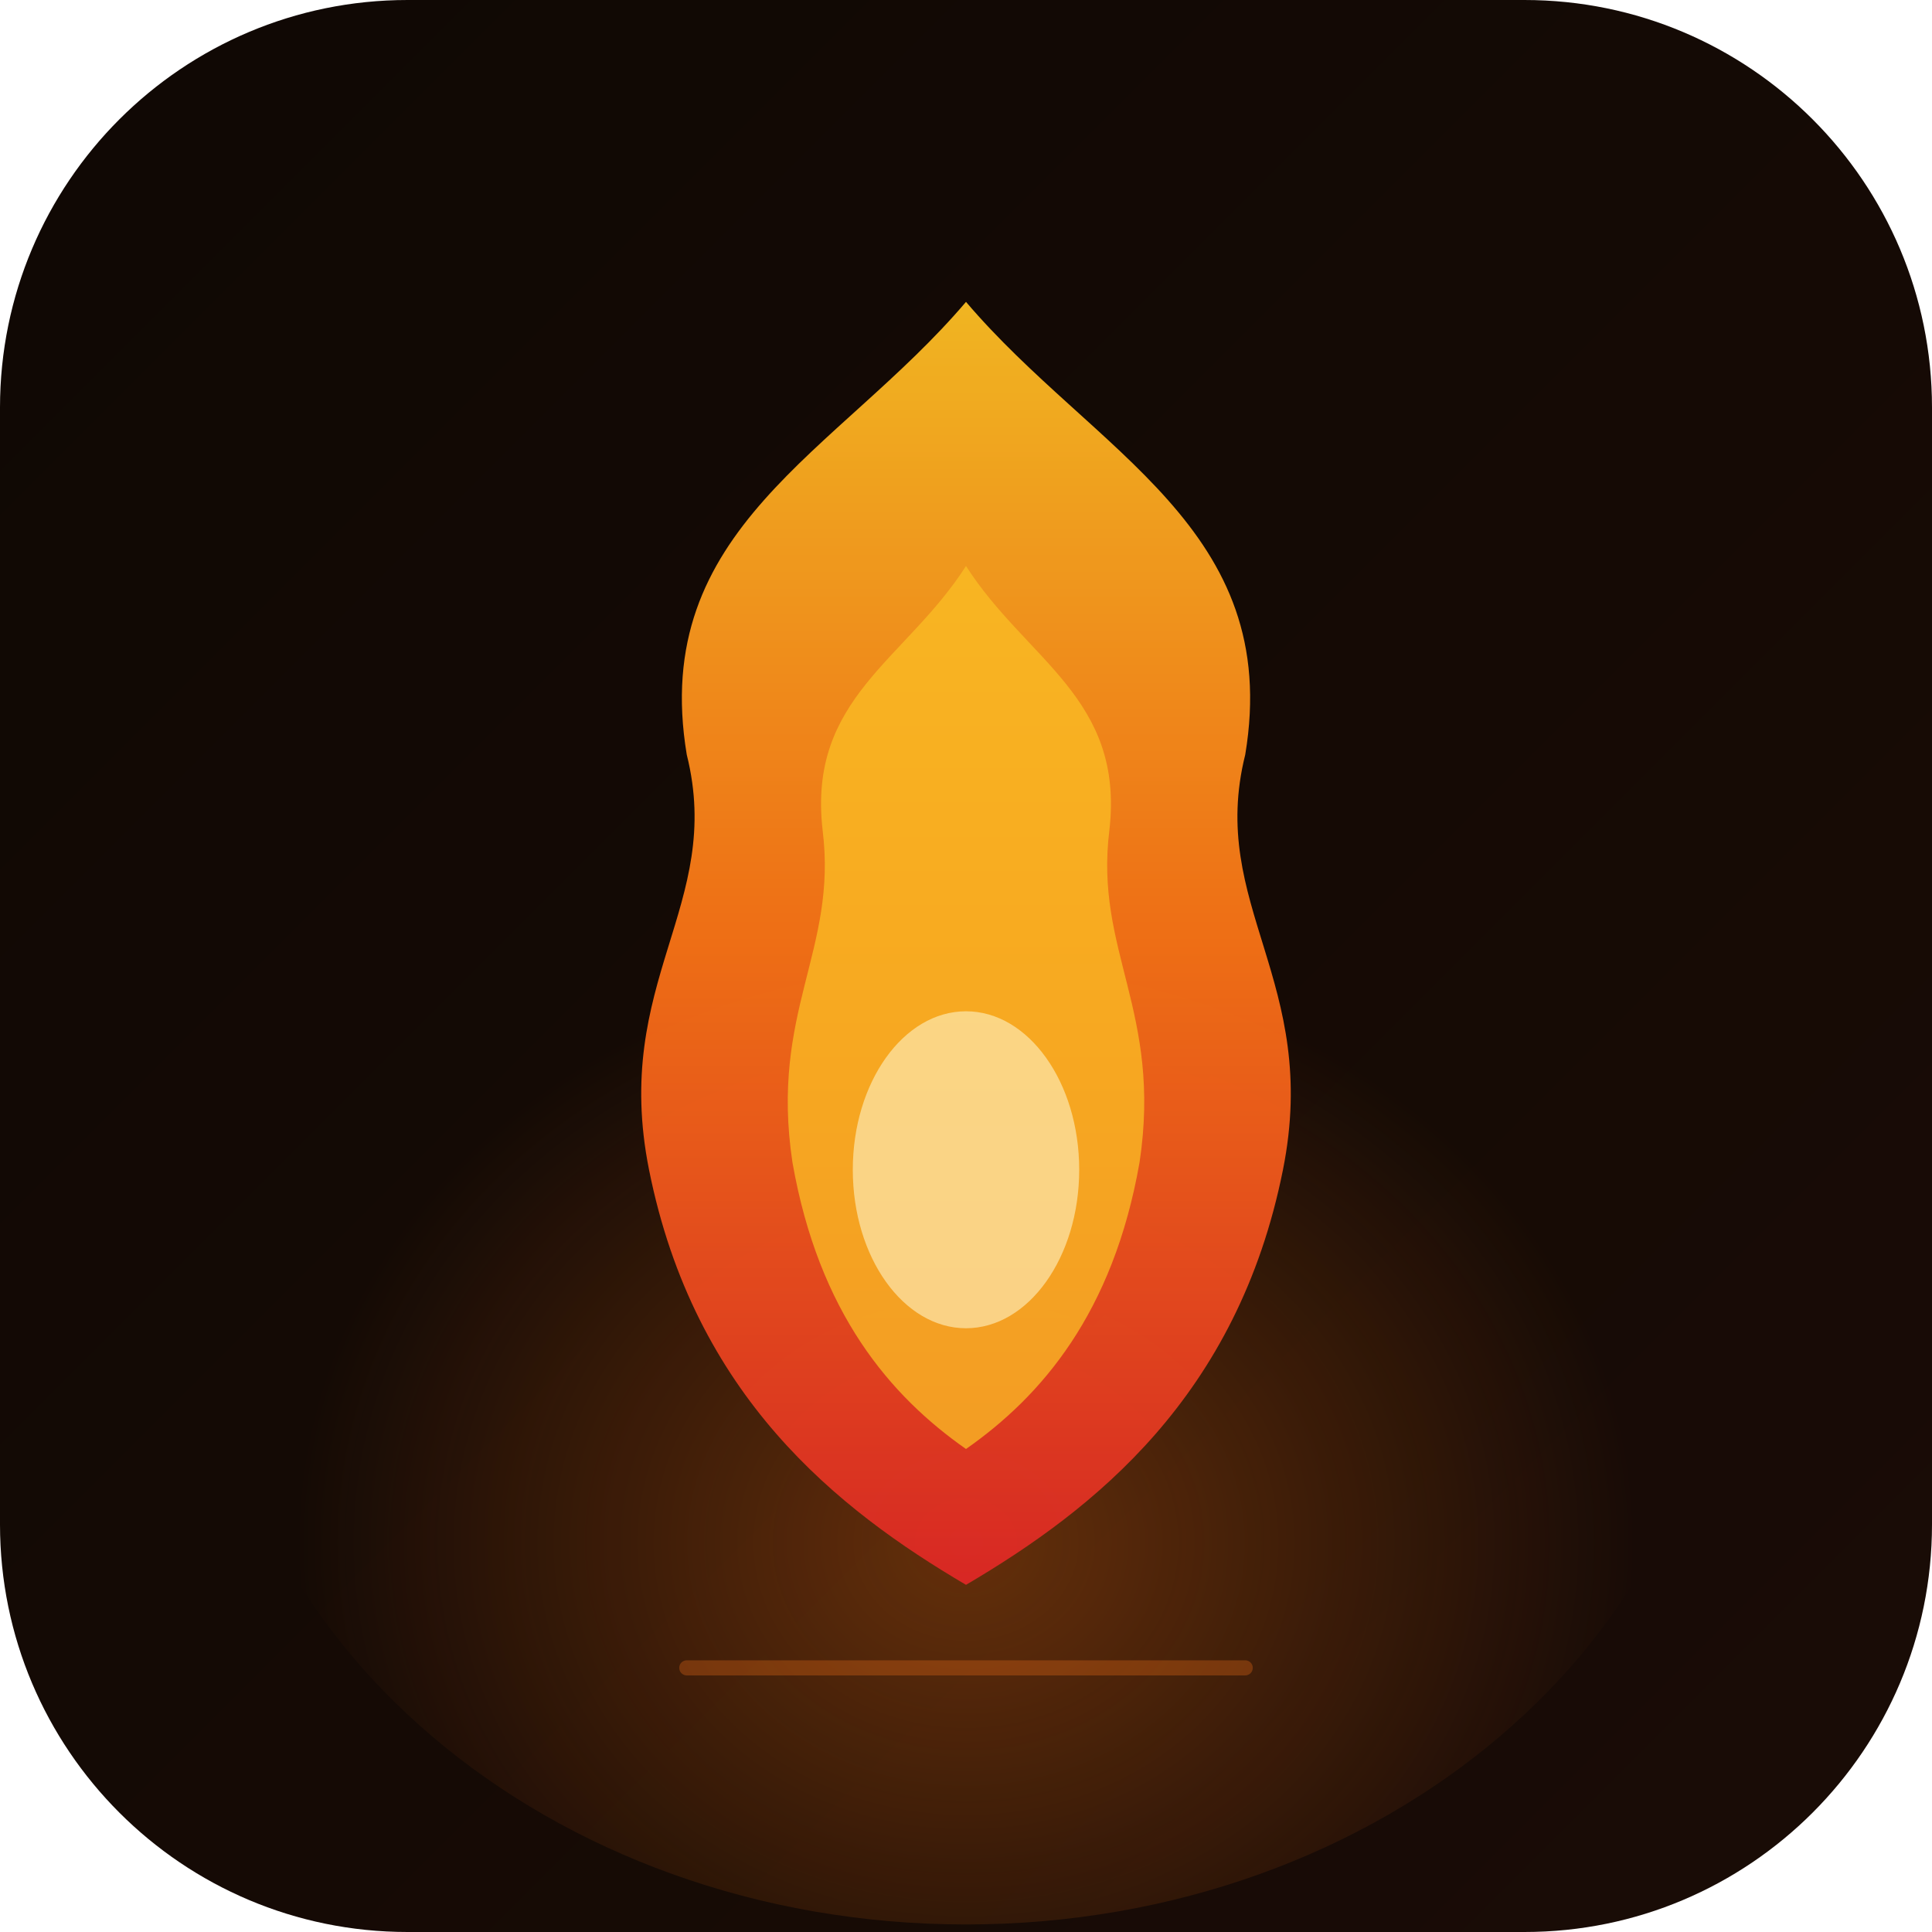
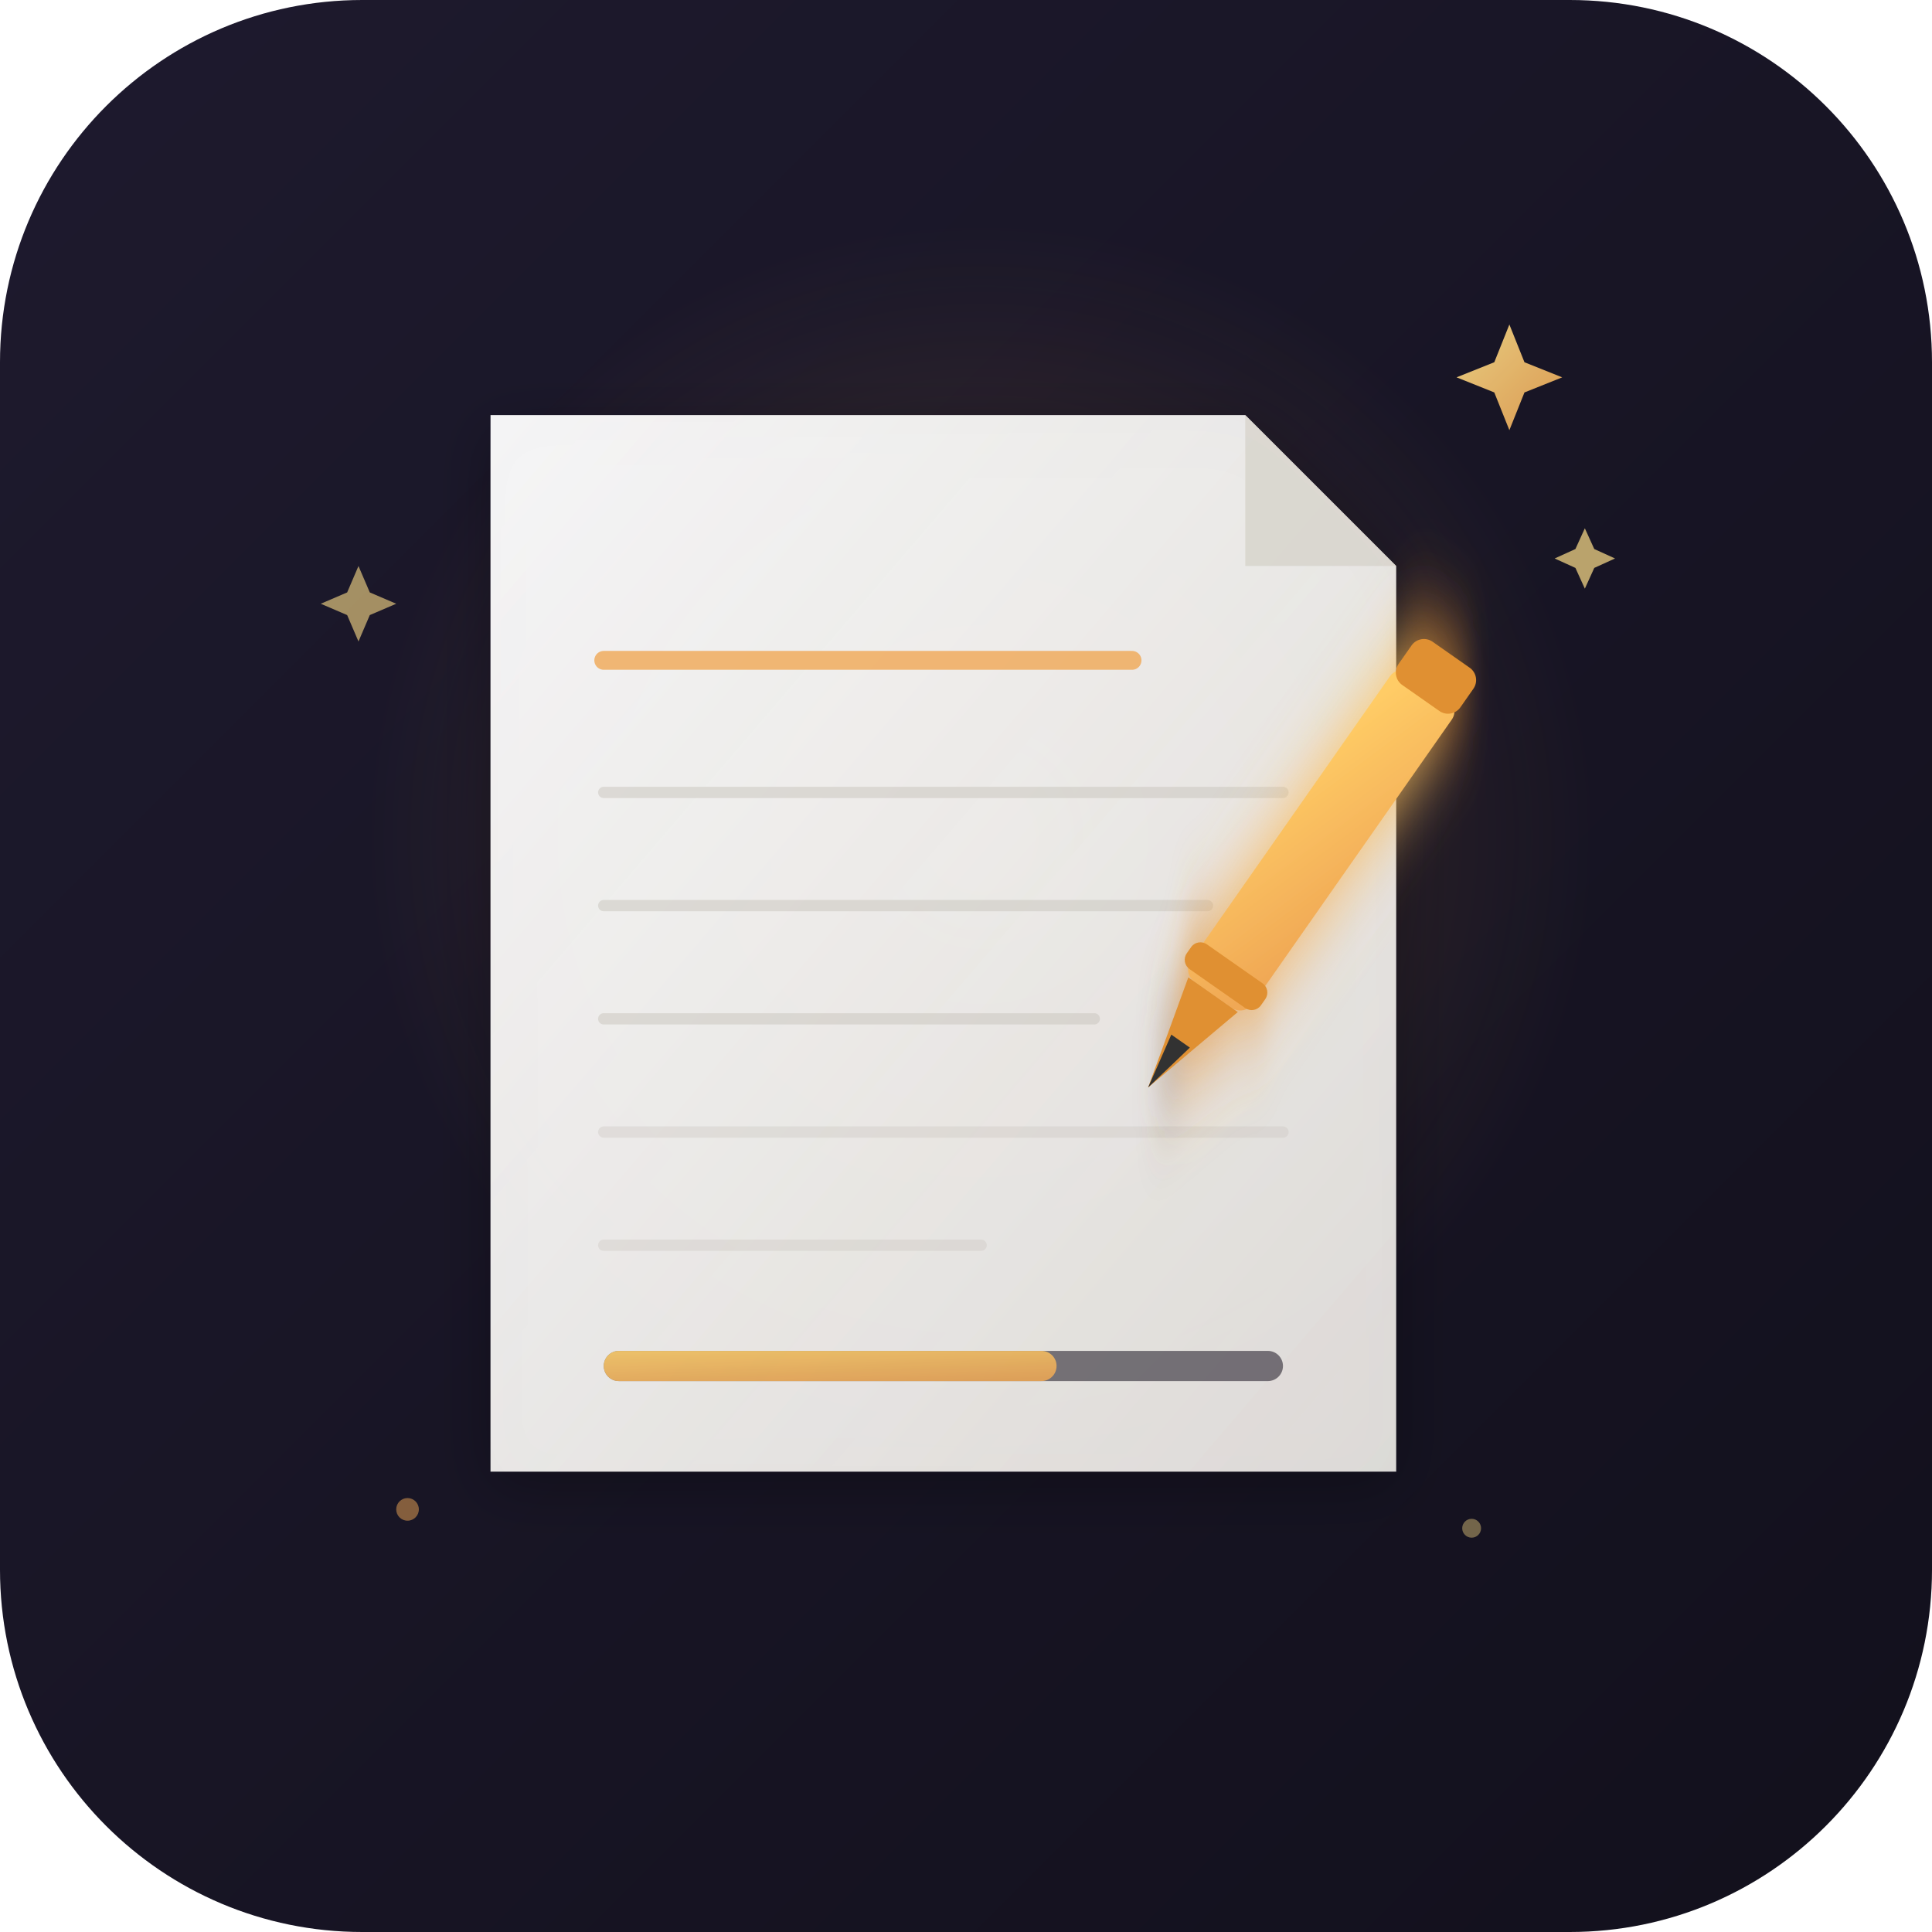
<svg xmlns="http://www.w3.org/2000/svg" viewBox="0 0 512 512">
  <defs>
-     <linearGradient id="bg" x1="0%" y1="0%" x2="100%" y2="100%">
-       <stop offset="0%" stop-color="#0f0804" />
-       <stop offset="100%" stop-color="#1a0c06" />
+     <linearGradient id="bgGrad" x1="0%" y1="0%" x2="100%" y2="100%">
+       <stop offset="0%" stop-color="#1e1a2e" />
+       <stop offset="100%" stop-color="#12101c" />
    </linearGradient>
-     <linearGradient id="flameG" x1="50%" y1="0%" x2="50%" y2="100%">
-       <stop offset="0%" stop-color="#fbbf24" />
-       <stop offset="50%" stop-color="#f97316" />
-       <stop offset="100%" stop-color="#dc2626" />
+     <linearGradient id="penGrad" x1="20%" y1="0%" x2="80%" y2="100%">
+       <stop offset="0%" stop-color="#ffcc66" />
+       <stop offset="100%" stop-color="#f0a855" />
    </linearGradient>
-     <radialGradient id="glow" cx="50%" cy="70%" r="45%">
-       <stop offset="0%" stop-color="#f97316" stop-opacity="0.35" />
-       <stop offset="100%" stop-color="#f97316" stop-opacity="0" />
+     <linearGradient id="pageGrad" x1="0%" y1="0%" x2="100%" y2="100%">
+       <stop offset="0%" stop-color="#ffffff" stop-opacity="0.95" />
+       <stop offset="100%" stop-color="#f0ede8" stop-opacity="0.9" />
+     </linearGradient>
+     <linearGradient id="sparkGrad" x1="0%" y1="0%" x2="100%" y2="100%">
+       <stop offset="0%" stop-color="#ffe08a" />
+       <stop offset="100%" stop-color="#f0a855" />
+     </linearGradient>
+     <radialGradient id="glowGrad" cx="50%" cy="45%" r="45%">
+       <stop offset="0%" stop-color="#f0a855" stop-opacity="0.2" />
+       <stop offset="100%" stop-color="#f0a855" stop-opacity="0" />
    </radialGradient>
+     <filter id="glow" x="-30%" y="-30%" width="160%" height="160%">
+       <feGaussianBlur in="SourceGraphic" stdDeviation="10" result="blur" />
+       <feMerge>
+         <feMergeNode in="blur" />
+         <feMergeNode in="SourceGraphic" />
+       </feMerge>
+     </filter>
+     <filter id="shadow" x="-10%" y="-10%" width="130%" height="130%">
+       <feDropShadow dx="0" dy="4" stdDeviation="8" flood-color="#000" flood-opacity="0.3" />
+     </filter>
  </defs>
-   <rect width="512" height="512" rx="108" fill="url(#bg)" />
-   <ellipse cx="256" cy="340" rx="200" ry="170" fill="url(#glow)" />
-   <path d="M 256 80     C 290 120, 340 140, 330 200     C 320 240, 350 260, 340 310     C 328 370, 290 400, 256 420     C 222 400, 184 370, 172 310     C 162 260, 192 240, 182 200     C 172 140, 222 120, 256 80 Z" fill="url(#flameG)" opacity="0.95" />
-   <path d="M 256 150     C 272 175, 298 185, 294 220     C 290 252, 308 268, 302 308     C 295 348, 276 370, 256 384     C 236 370, 217 348, 210 308     C 204 268, 222 252, 218 220     C 214 185, 240 175, 256 150 Z" fill="#fbbf24" opacity="0.75" />
-   <ellipse cx="256" cy="310" rx="30" ry="42" fill="#fef3c7" opacity="0.6" />
-   <rect x="180" y="440" width="152" height="4" rx="2" fill="#f97316" opacity="0.3" />
+   <rect width="512" height="512" fill="url(#bgGrad)" rx="96" />
+   <ellipse cx="260" cy="240" rx="180" ry="180" fill="url(#glowGrad)" />
+   <g filter="url(#shadow)">
+     <path d="M 130 110 L 330 110 L 370 150 L 370 390 L 130 390 Z" fill="url(#pageGrad)" rx="8" />
+     <path d="M 330 110 L 330 150 L 370 150 Z" fill="#d8d4cc" opacity="0.8" />
+   </g>
+   <line x1="160" y1="175" x2="300" y2="175" stroke="#f0a855" stroke-width="5" stroke-linecap="round" opacity="0.8" />
+   <line x1="160" y1="210" x2="340" y2="210" stroke="#c8c4bc" stroke-width="3" stroke-linecap="round" opacity="0.5" />
+   <line x1="160" y1="240" x2="320" y2="240" stroke="#c8c4bc" stroke-width="3" stroke-linecap="round" opacity="0.5" />
+   <line x1="160" y1="270" x2="290" y2="270" stroke="#c8c4bc" stroke-width="3" stroke-linecap="round" opacity="0.5" />
+   <line x1="160" y1="300" x2="340" y2="300" stroke="#c8c4bc" stroke-width="3" stroke-linecap="round" opacity="0.35" />
+   <line x1="160" y1="330" x2="260" y2="330" stroke="#c8c4bc" stroke-width="3" stroke-linecap="round" opacity="0.35" />
+   <g transform="translate(310, 280) rotate(35)" filter="url(#glow)">
+     <rect x="-10" y="-120" width="20" height="100" rx="4" fill="url(#penGrad)" />
+     <rect x="-12" y="-30" width="24" height="8" rx="3" fill="#e09030" />
+     <polygon points="-8,-20 8,-20 0,10" fill="#e09030" />
+     <polygon points="-3,-5 3,-5 0,10" fill="#333" />
+     <rect x="-10" y="-130" width="20" height="14" rx="4" fill="#e09030" />
+   </g>
+   <g transform="translate(400, 100)">
+     <path d="M 0,-14 L 4,-4 L 14,0 L 4,4 L 0,14 L -4,4 L -14,0 L -4,-4 Z" fill="url(#sparkGrad)" opacity="0.9" />
+   </g>
+   <g transform="translate(420, 148)">
+     <path d="M 0,-8 L 2.5,-2.5 L 8,0 L 2.5,2.5 L 0,8 L -2.5,2.5 L -8,0 L -2.5,-2.5 Z" fill="#ffe08a" opacity="0.7" />
+   </g>
+   <g transform="translate(95, 160)">
+     <path d="M 0,-10 L 3,-3 L 10,0 L 3,3 L 0,10 L -3,3 L -10,0 L -3,-3 Z" fill="#ffe08a" opacity="0.6" />
+   </g>
+   <rect x="160" y="358" width="180" height="8" rx="4" fill="#2a2530" opacity="0.6" />
+   <rect x="160" y="358" width="120" height="8" rx="4" fill="url(#penGrad)" opacity="0.85" />
+   <circle cx="108" cy="400" r="3" fill="#f0a855" opacity="0.5" />
+   <circle cx="390" cy="405" r="2.5" fill="#ffe08a" opacity="0.4" />
</svg>
